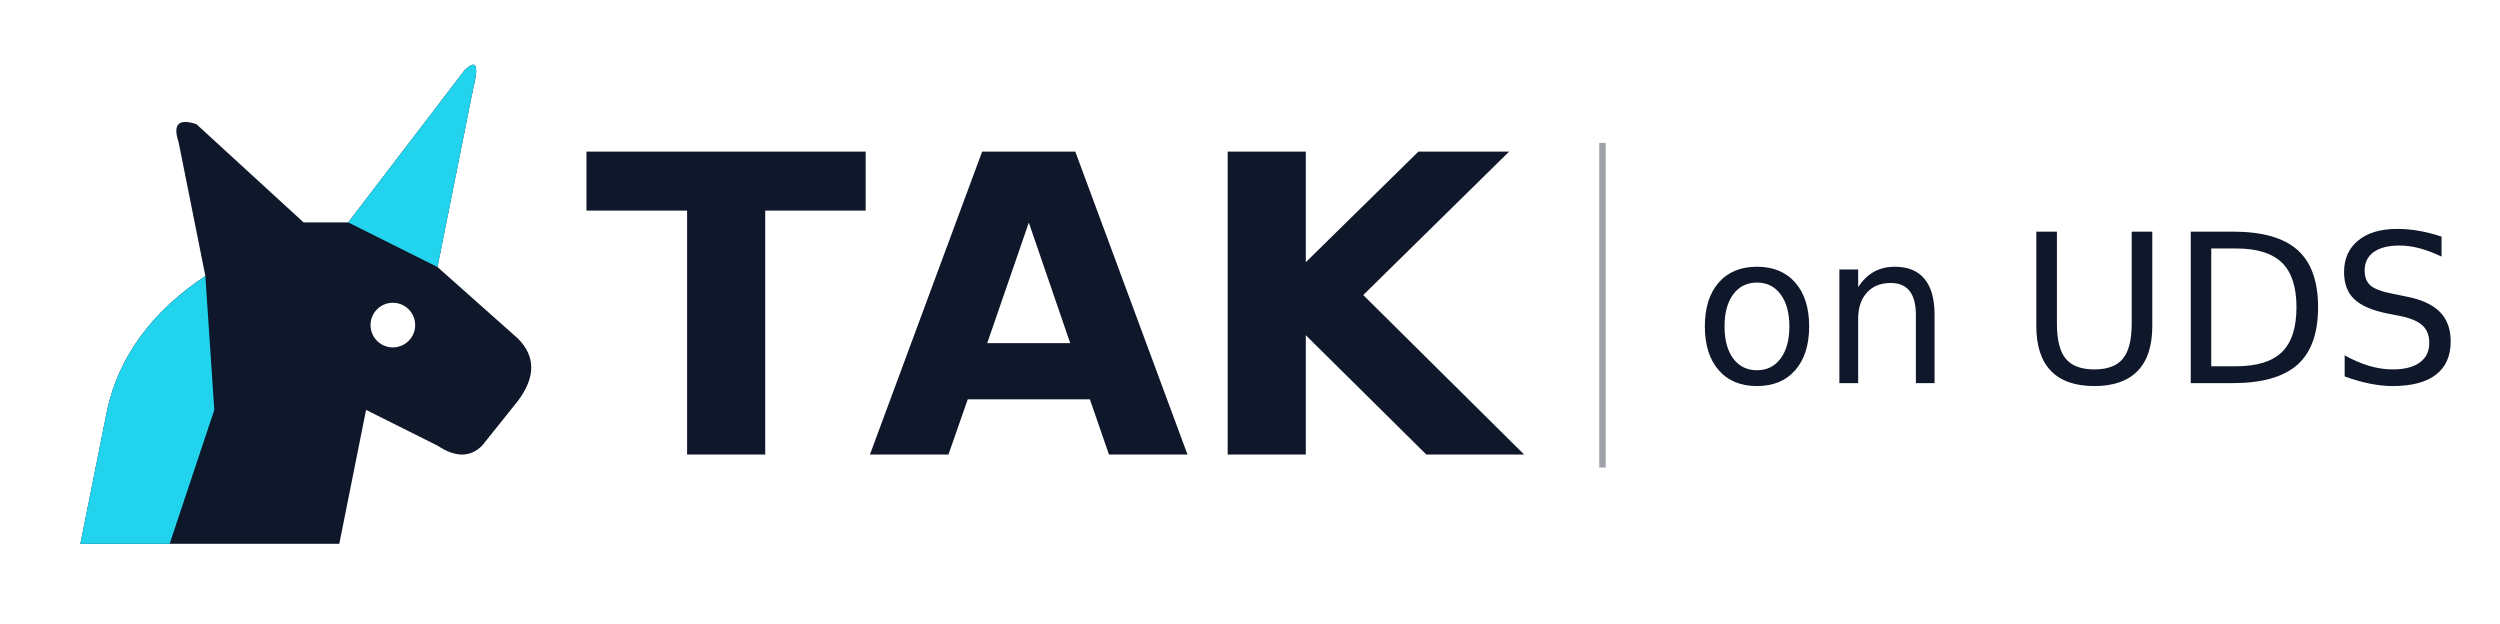
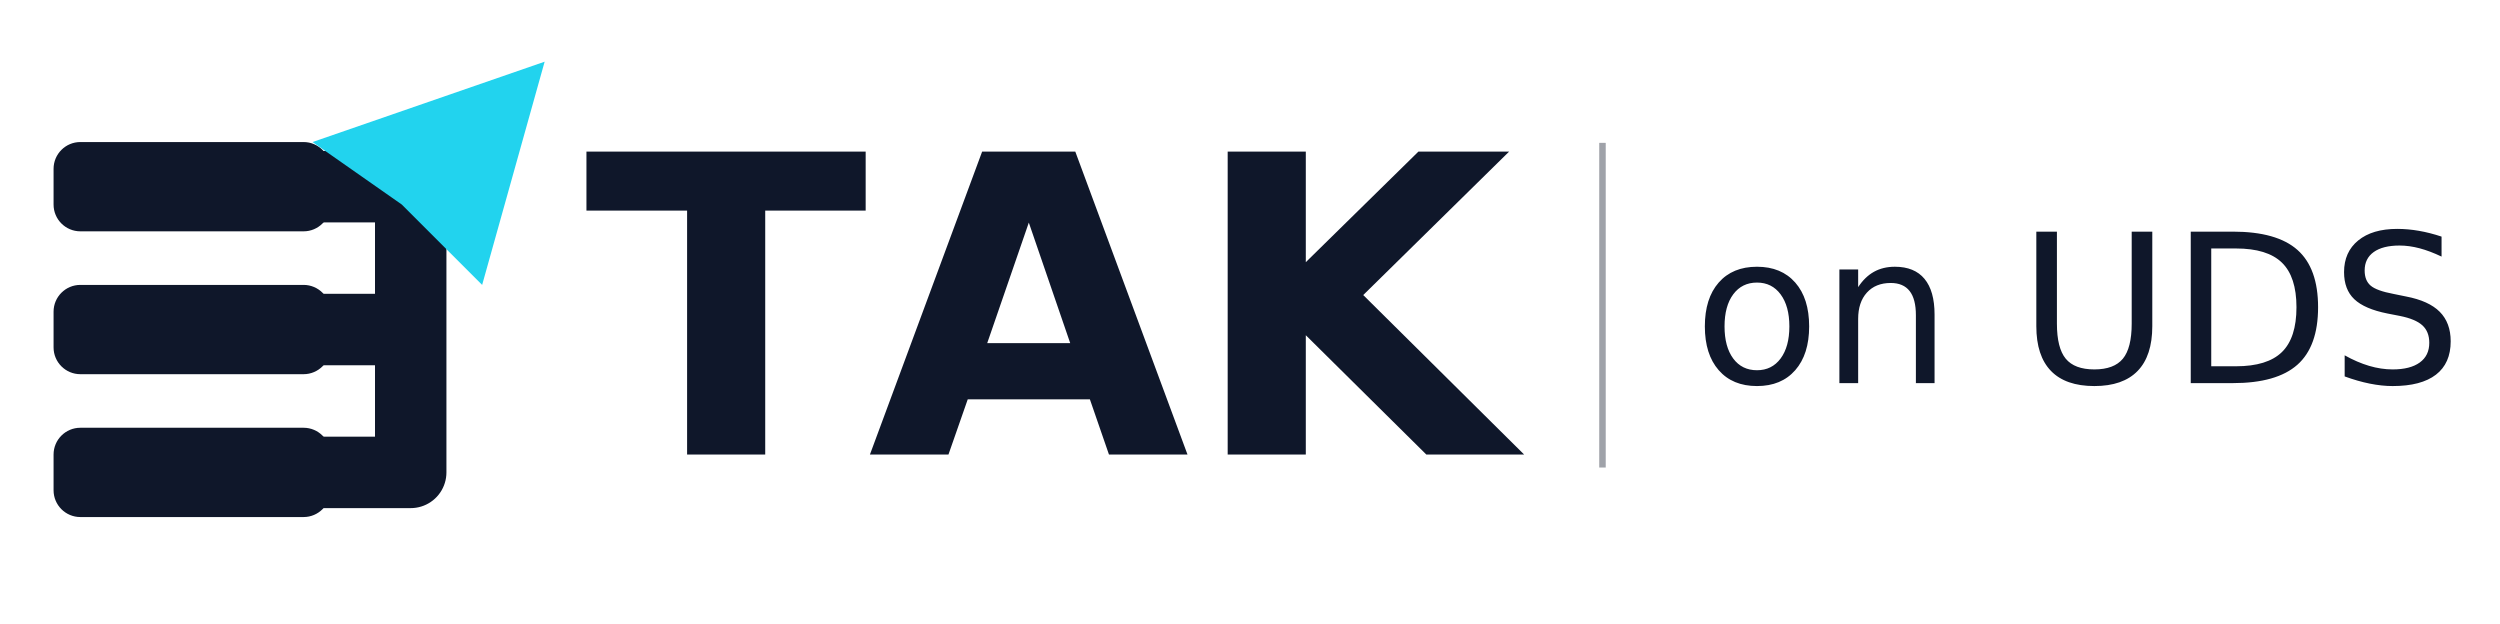
<svg xmlns="http://www.w3.org/2000/svg" width="770" height="192" viewBox="0 0 770 192" role="img">
  <g transform="translate(0 8) scale(2.75)">
-     <path fill="#0F172A" fill-rule="evenodd" d="M9 58 12 43Q14 34 23 28L20 13Q19 10 22 11L34 22H39L52 5Q54 3 53 7L49 27 58 35Q61 38 58 42L54 47Q52 49 49 47L41 43 38 58ZM44 31a2.5 2.5 0 1 0 0 5 2.5 2.5 0 0 0 0-5Z" />
-     <path fill="#22D3EE" d="M39 22 52 5Q54 3 53 7L49 27Z" />
-     <path fill="#22D3EE" d="M23 28Q14 34 12 43L9 58H19L24 43Z" />
+     <g fill="#0F172A">
+       <rect x="6" y="13" width="31" height="10" rx="3" />
+       <rect x="6" y="29" width="31" height="10" rx="3" />
+       <rect x="6" y="45" width="31" height="10" rx="3" />
+     </g>
+     <path d="M34 18H46V50H34M34 34H46" fill="none" stroke="#0F172A" stroke-width="8" stroke-linejoin="round" />
+     <path fill="#22D3EE" d="m61 4-7 25-9-9-10-7Z" />
  </g>
  <g id="tak" fill="#0F172A" transform="translate(180 140) scale(0.0625 -0.0625)">
    <path d="M10 1493H1386V1202H891V0H506V1202H10ZM2491 272H1889L1794 0H1407L1960 1493H2419L2972 0H2585ZM1985 549H2394L2190 1143ZM3170 1493H3555V948L4110 1493H4557L3838 786L4631 0H4149L3555 588V0H3170Z" />
  </g>
  <path d="M493.562 44v100" stroke="#0F172A" stroke-opacity=".4" stroke-width="2" />
  <g id="platform" fill="#0F172A" transform="translate(521.5625 118) scale(0.03125 -0.03125)">
    <path d="M627 991Q479 991 393.0 875.5Q307 760 307 559Q307 358 392.5 242.5Q478 127 627 127Q774 127 860.0 243.0Q946 359 946 559Q946 758 860.0 874.5Q774 991 627 991ZM627 1147Q867 1147 1004.0 991.0Q1141 835 1141 559Q1141 284 1004.0 127.5Q867 -29 627 -29Q386 -29 249.5 127.5Q113 284 113 559Q113 835 249.5 991.0Q386 1147 627 1147ZM2377 676V0H2193V670Q2193 829 2131.0 908.0Q2069 987 1945 987Q1796 987 1710.0 892.0Q1624 797 1624 633V0H1439V1120H1624V946Q1690 1047 1779.5 1097.0Q1869 1147 1986 1147Q2179 1147 2278.0 1027.5Q2377 908 2377 676ZM3380 1493H3583V586Q3583 346 3670.0 240.5Q3757 135 3952 135Q4146 135 4233.0 240.5Q4320 346 4320 586V1493H4523V561Q4523 269 4378.5 120.0Q4234 -29 3952 -29Q3669 -29 3524.5 120.0Q3380 269 3380 561ZM5104 1327V166H5348Q5657 166 5800.5 306.0Q5944 446 5944 748Q5944 1048 5800.5 1187.5Q5657 1327 5348 1327ZM4902 1493H5317Q5751 1493 5954.0 1312.5Q6157 1132 6157 748Q6157 362 5953.0 181.0Q5749 0 5317 0H4902ZM7374 1444V1247Q7259 1302 7157.0 1329.0Q7055 1356 6960 1356Q6795 1356 6705.5 1292.0Q6616 1228 6616 1110Q6616 1011 6675.5 960.5Q6735 910 6901 879L7023 854Q7249 811 7356.5 702.5Q7464 594 7464 412Q7464 195 7318.5 83.0Q7173 -29 6892 -29Q6786 -29 6666.5 -5.0Q6547 19 6419 66V274Q6542 205 6660.0 170.0Q6778 135 6892 135Q7065 135 7159.0 203.0Q7253 271 7253 397Q7253 507 7185.5 569.0Q7118 631 6964 662L6841 686Q6615 731 6514.0 827.0Q6413 923 6413 1094Q6413 1292 6552.5 1406.0Q6692 1520 6937 1520Q7042 1520 7151.0 1501.0Q7260 1482 7374 1444Z" />
  </g>
</svg>
